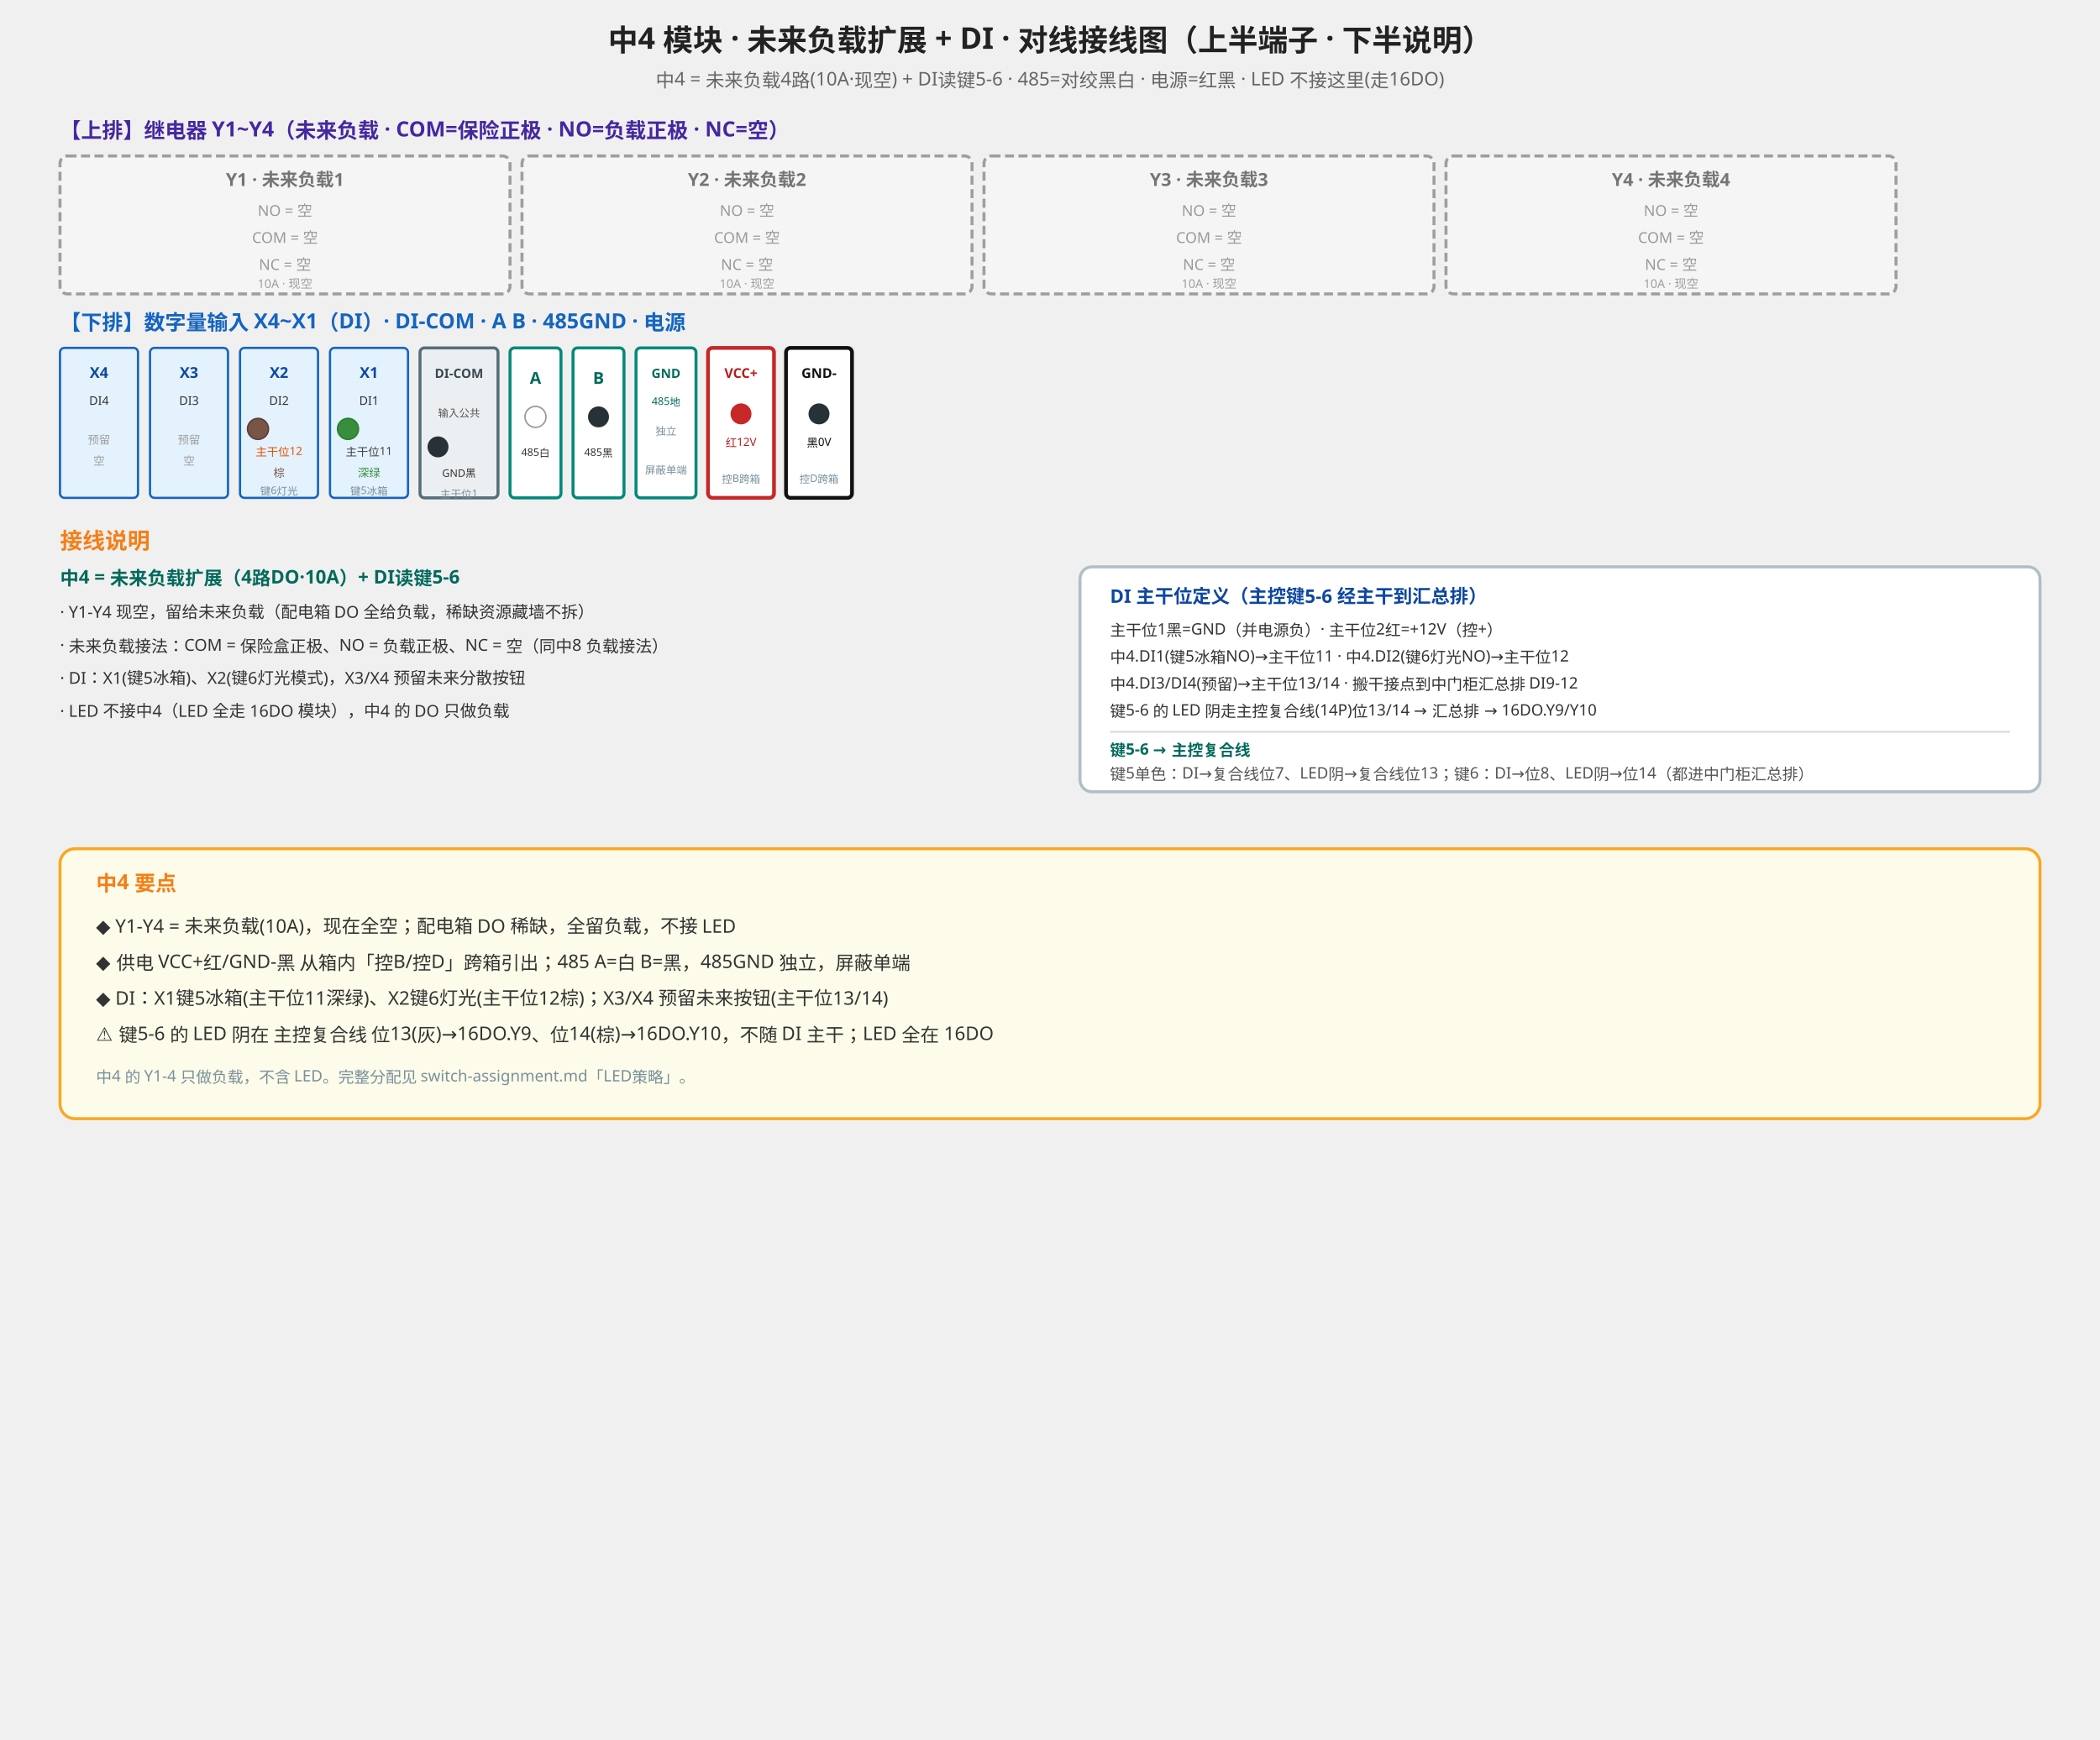
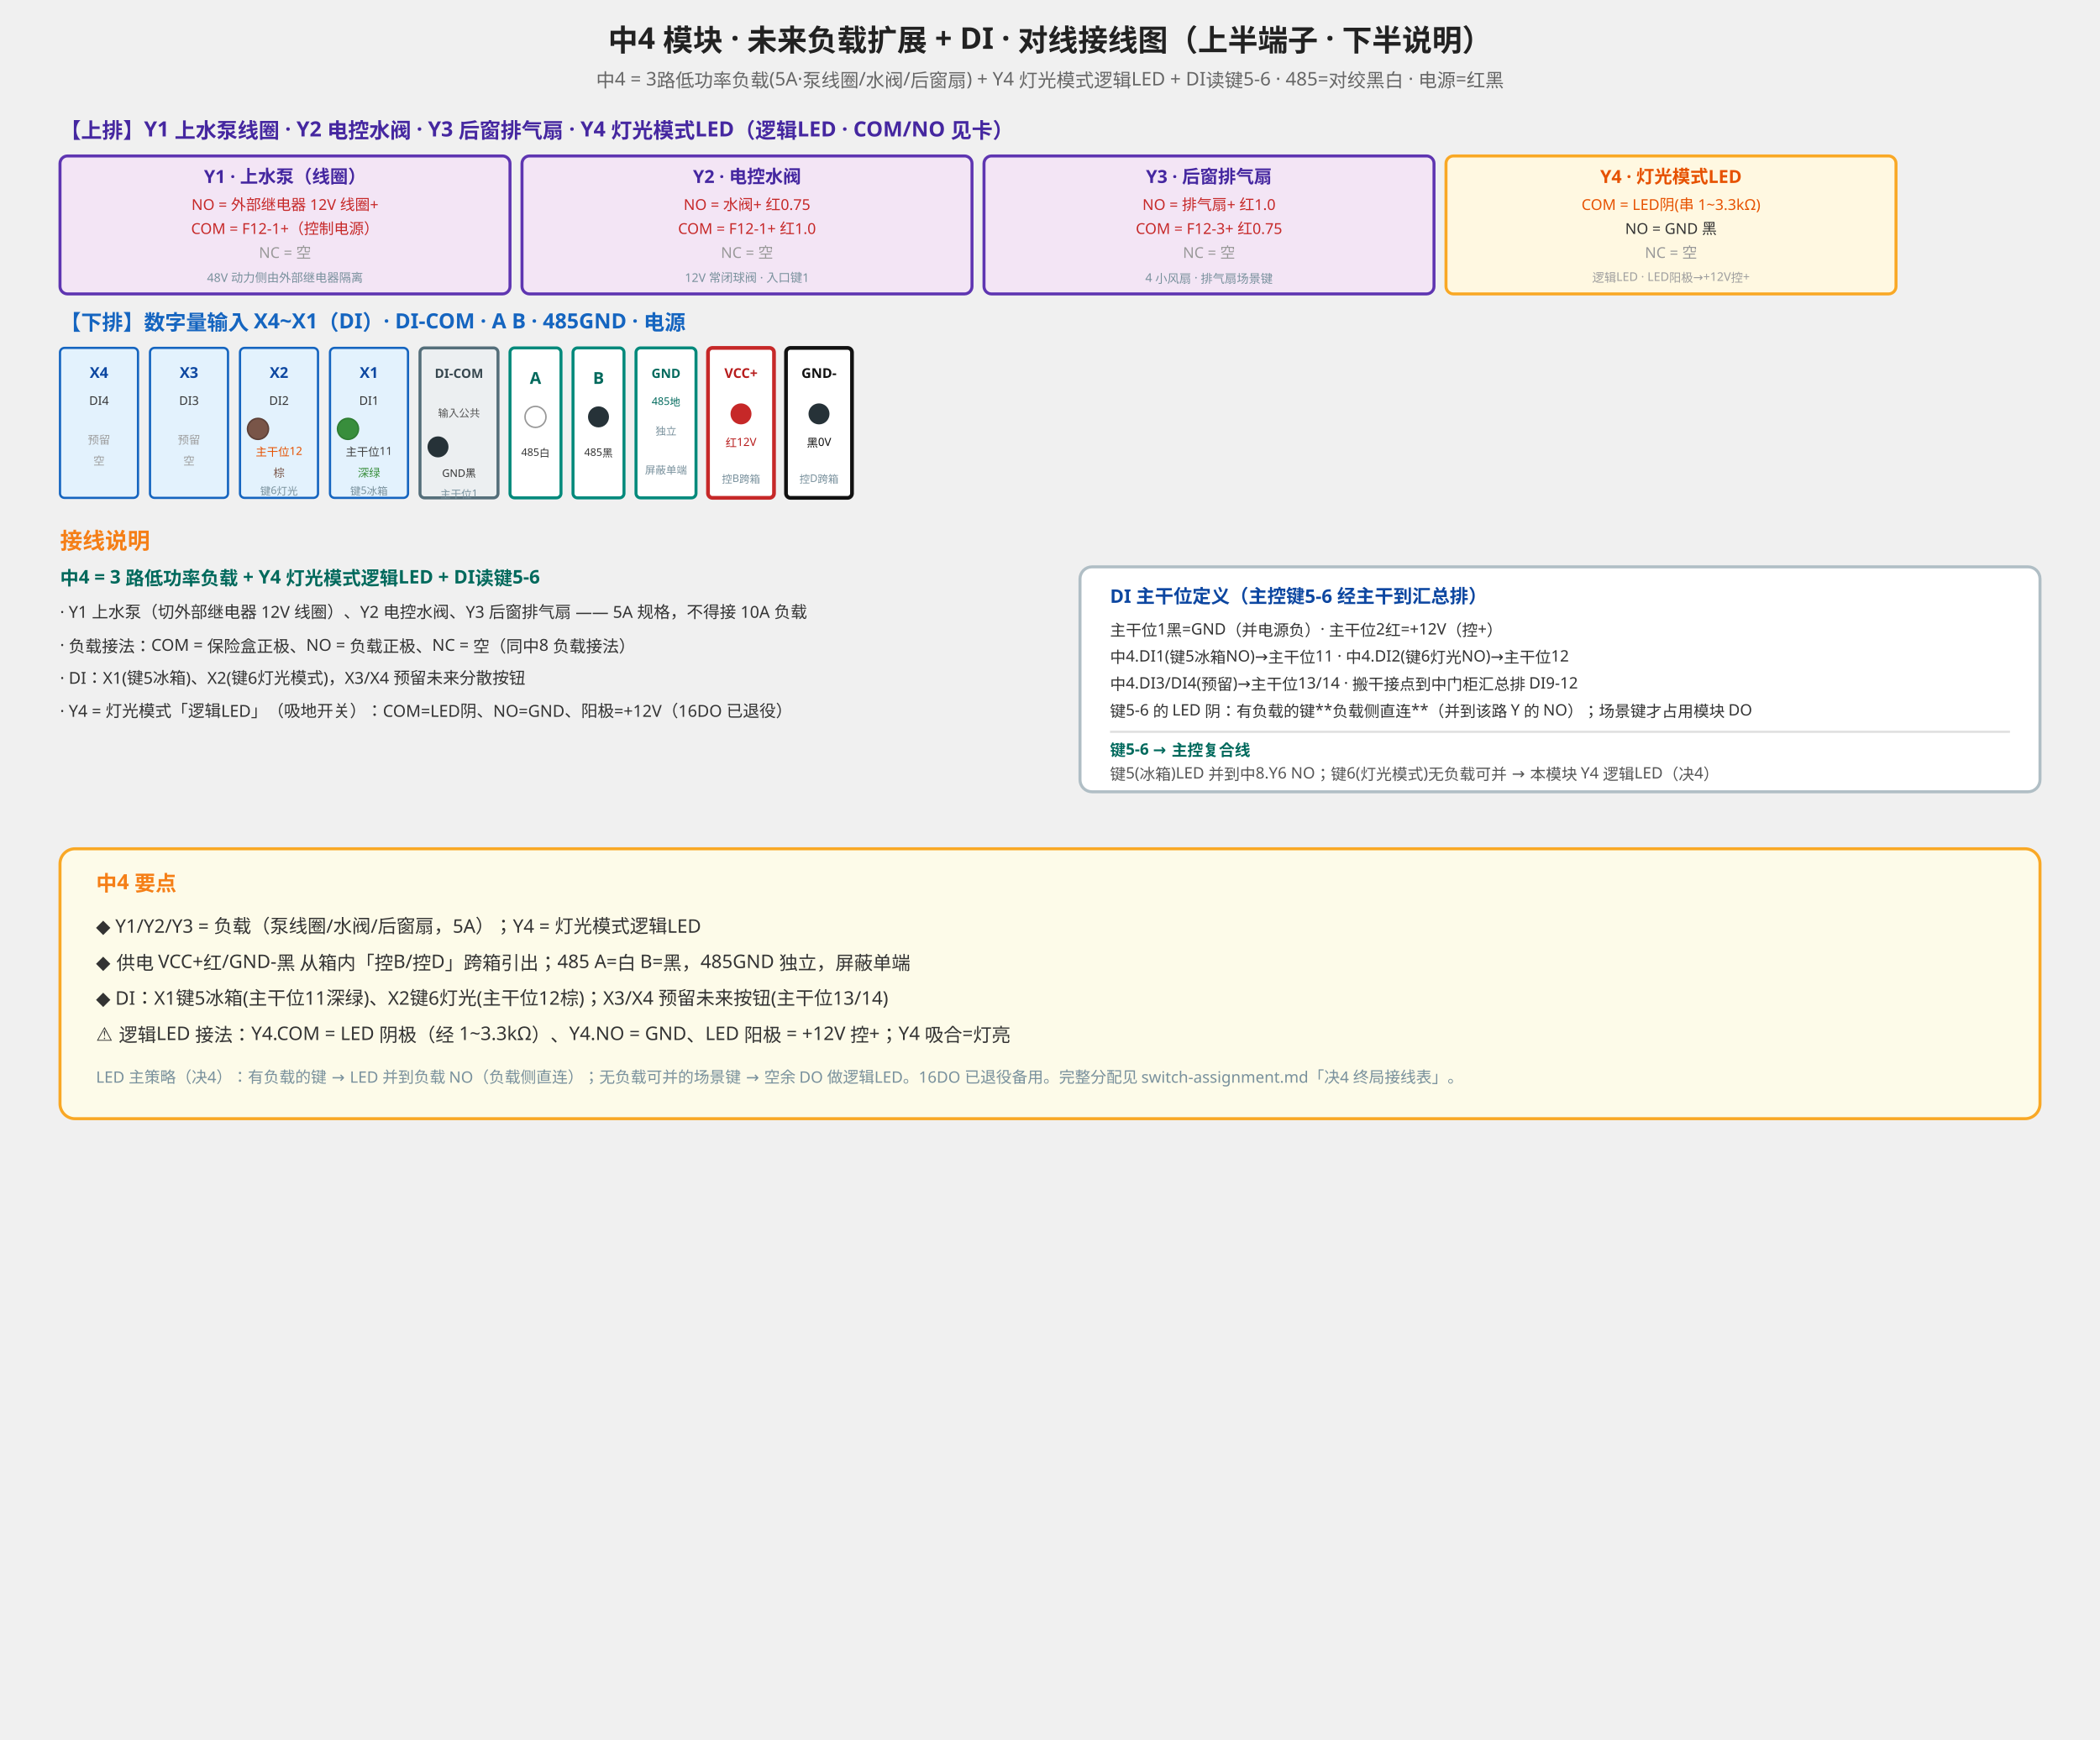
<svg xmlns="http://www.w3.org/2000/svg" viewBox="0 0 1400 1160" width="1400" height="1160" font-family="sans-serif">
  <defs>
    <marker id="arrow" viewBox="0 0 10 10" refX="9" refY="5" markerWidth="7" markerHeight="7" orient="auto-start-reverse">
      <path d="M0,0 L10,5 L0,10 z" fill="#333" />
    </marker>
  </defs>
  <text x="700" y="34" text-anchor="middle" font-size="20" font-weight="bold" fill="#222">中4 模块 · 未来负载扩展 + DI · 对线接线图（上半端子 · 下半说明）</text>
-   <text x="700" y="58" text-anchor="middle" font-size="12.5" fill="#666">中4 = 未来负载4路(10A·现空) + DI读键5-6 · 485=对绞黑白 · 电源=红黑 · LED 不接这里(走16DO)</text>
-   <text x="40" y="92" font-size="14" font-weight="bold" fill="#4527a0">【上排】继电器 Y1~Y4（未来负载 · COM=保险正极 · NO=负载正极 · NC=空）</text>
+   <text x="700" y="58" text-anchor="middle" font-size="12.5" fill="#666">中4 = 3路低功率负载(5A·泵线圈/水阀/后窗扇) + Y4 灯光模式逻辑LED + DI读键5-6 · 485=对绞黑白 · 电源=红黑</text>
+   <text x="40" y="92" font-size="14" font-weight="bold" fill="#4527a0">【上排】Y1 上水泵线圈 · Y2 电控水阀 · Y3 后窗排气扇 · Y4 灯光模式LED（逻辑LED · COM/NO 见卡）</text>
  <g font-size="10" text-anchor="middle">
-     <rect x="40" y="104" width="300" height="92" rx="5" fill="#f5f5f5" stroke="#9e9e9e" stroke-width="2" stroke-dasharray="6,3" />
-     <text x="190" y="124" font-size="12" font-weight="bold" fill="#757575">Y1 · 未来负载1</text>
-     <text x="190" y="144" fill="#999">NO = 空</text>
-     <text x="190" y="162" fill="#999">COM = 空</text>
-     <text x="190" y="180" fill="#999">NC = 空</text>
-     <text x="190" y="192" font-size="8" fill="#9e9e9e">10A · 现空</text>
-     <rect x="348" y="104" width="300" height="92" rx="5" fill="#f5f5f5" stroke="#9e9e9e" stroke-width="2" stroke-dasharray="6,3" />
-     <text x="498" y="124" font-size="12" font-weight="bold" fill="#757575">Y2 · 未来负载2</text>
-     <text x="498" y="144" fill="#999">NO = 空</text>
-     <text x="498" y="162" fill="#999">COM = 空</text>
-     <text x="498" y="180" fill="#999">NC = 空</text>
-     <text x="498" y="192" font-size="8" fill="#9e9e9e">10A · 现空</text>
-     <rect x="656" y="104" width="300" height="92" rx="5" fill="#f5f5f5" stroke="#9e9e9e" stroke-width="2" stroke-dasharray="6,3" />
-     <text x="806" y="124" font-size="12" font-weight="bold" fill="#757575">Y3 · 未来负载3</text>
-     <text x="806" y="144" fill="#999">NO = 空</text>
-     <text x="806" y="162" fill="#999">COM = 空</text>
-     <text x="806" y="180" fill="#999">NC = 空</text>
-     <text x="806" y="192" font-size="8" fill="#9e9e9e">10A · 现空</text>
-     <rect x="964" y="104" width="300" height="92" rx="5" fill="#f5f5f5" stroke="#9e9e9e" stroke-width="2" stroke-dasharray="6,3" />
-     <text x="1114" y="124" font-size="12" font-weight="bold" fill="#757575">Y4 · 未来负载4</text>
-     <text x="1114" y="144" fill="#999">NO = 空</text>
-     <text x="1114" y="162" fill="#999">COM = 空</text>
-     <text x="1114" y="180" fill="#999">NC = 空</text>
-     <text x="1114" y="192" font-size="8" fill="#9e9e9e">10A · 现空</text>
+     <rect x="40" y="104" width="300" height="92" rx="5" fill="#f3e5f5" stroke="#5e35b1" stroke-width="2" />
+     <text x="190" y="122" font-size="12" font-weight="bold" fill="#4527a0">Y1 · 上水泵（线圈）</text>
+     <text x="190" y="140" fill="#c62828">NO = 外部继电器 12V 线圈+</text>
+     <text x="190" y="156" fill="#c62828">COM = F12-1+（控制电源）</text>
+     <text x="190" y="172" fill="#999">NC = 空</text>
+     <text x="190" y="188" font-size="8" fill="#78909c">48V 动力侧由外部继电器隔离</text>
+     <rect x="348" y="104" width="300" height="92" rx="5" fill="#f3e5f5" stroke="#5e35b1" stroke-width="2" />
+     <text x="498" y="122" font-size="12" font-weight="bold" fill="#4527a0">Y2 · 电控水阀</text>
+     <text x="498" y="140" fill="#c62828">NO = 水阀+ 红0.75</text>
+     <text x="498" y="156" fill="#c62828">COM = F12-1+ 红1.0</text>
+     <text x="498" y="172" fill="#999">NC = 空</text>
+     <text x="498" y="188" font-size="8" fill="#78909c">12V 常闭球阀 · 入口键1</text>
+     <rect x="656" y="104" width="300" height="92" rx="5" fill="#f3e5f5" stroke="#5e35b1" stroke-width="2" />
+     <text x="806" y="122" font-size="12" font-weight="bold" fill="#4527a0">Y3 · 后窗排气扇</text>
+     <text x="806" y="140" fill="#c62828">NO = 排气扇+ 红1.0</text>
+     <text x="806" y="156" fill="#c62828">COM = F12-3+ 红0.75</text>
+     <text x="806" y="172" fill="#999">NC = 空</text>
+     <text x="806" y="188" font-size="8" fill="#78909c">4 小风扇 · 排气扇场景键</text>
+     <rect x="964" y="104" width="300" height="92" rx="5" fill="#fff8e1" stroke="#f9a825" stroke-width="2" />
+     <text x="1114" y="122" font-size="12" font-weight="bold" fill="#e65100">Y4 · 灯光模式LED</text>
+     <text x="1114" y="140" fill="#e65100">COM = LED阴(串 1~3.3kΩ)</text>
+     <text x="1114" y="156" fill="#333">NO = GND 黑</text>
+     <text x="1114" y="172" fill="#999">NC = 空</text>
+     <text x="1114" y="188" font-size="8" fill="#9e9e9e">逻辑LED · LED阳极→+12V控+</text>
  </g>
  <text x="40" y="220" font-size="14" font-weight="bold" fill="#1565c0">【下排】数字量输入 X4~X1（DI）· DI-COM · A B · 485GND · 电源</text>
  <g font-size="9" text-anchor="middle">
    <rect x="40" y="232" width="52" height="100" rx="3" fill="#e3f2fd" stroke="#1565c0" stroke-width="1.5" />
    <text x="66" y="252" font-size="10" font-weight="bold" fill="#0d47a1">X4</text>
    <text x="66" y="270" font-size="8" fill="#333">DI4</text>
    <text x="66" y="296" font-size="7.5" fill="#9e9e9e">预留</text>
    <text x="66" y="310" font-size="7.5" fill="#9e9e9e">空</text>
    <rect x="100" y="232" width="52" height="100" rx="3" fill="#e3f2fd" stroke="#1565c0" stroke-width="1.5" />
    <text x="126" y="252" font-size="10" font-weight="bold" fill="#0d47a1">X3</text>
    <text x="126" y="270" font-size="8" fill="#333">DI3</text>
    <text x="126" y="296" font-size="7.5" fill="#9e9e9e">预留</text>
    <text x="126" y="310" font-size="7.5" fill="#9e9e9e">空</text>
    <rect x="160" y="232" width="52" height="100" rx="3" fill="#e3f2fd" stroke="#1565c0" stroke-width="1.5" />
    <text x="186" y="252" font-size="10" font-weight="bold" fill="#0d47a1">X2</text>
    <text x="186" y="270" font-size="8" fill="#333">DI2</text>
    <circle cx="172" cy="286" r="7" fill="#795548" stroke="#5d4037" />
    <text x="186" y="304" font-size="7.5" fill="#e65100">主干位12</text>
    <text x="186" y="318" font-size="7.5" fill="#795548">棕</text>
    <text x="186" y="330" font-size="7" fill="#78909c">键6灯光</text>
    <rect x="220" y="232" width="52" height="100" rx="3" fill="#e3f2fd" stroke="#1565c0" stroke-width="1.5" />
    <text x="246" y="252" font-size="10" font-weight="bold" fill="#0d47a1">X1</text>
    <text x="246" y="270" font-size="8" fill="#333">DI1</text>
    <circle cx="232" cy="286" r="7" fill="#388e3c" stroke="#2e7d32" />
    <text x="246" y="304" font-size="7.5" fill="#424242">主干位11</text>
    <text x="246" y="318" font-size="7.5" fill="#388e3c">深绿</text>
    <text x="246" y="330" font-size="7" fill="#78909c">键5冰箱</text>
    <rect x="280" y="232" width="52" height="100" rx="3" fill="#eceff1" stroke="#546e7a" stroke-width="2" />
    <text x="306" y="252" font-size="8.5" font-weight="bold" fill="#37474f">DI-COM</text>
    <text x="306" y="278" font-size="7" fill="#555">输入公共</text>
    <circle cx="292" cy="298" r="7" fill="#263238" />
    <text x="306" y="318" font-size="7" fill="#333">GND黑</text>
    <text x="306" y="332" font-size="7" fill="#78909c">主干位1</text>
    <rect x="340" y="232" width="34" height="100" rx="3" fill="#fff" stroke="#00897b" stroke-width="2" />
    <text x="357" y="256" font-size="11" font-weight="bold" fill="#00695c">A</text>
    <circle cx="357" cy="278" r="7" fill="#ffffff" stroke="#999" />
    <text x="357" y="304" font-size="7" fill="#333">485白</text>
    <rect x="382" y="232" width="34" height="100" rx="3" fill="#fff" stroke="#00897b" stroke-width="2" />
    <text x="399" y="256" font-size="11" font-weight="bold" fill="#00695c">B</text>
    <circle cx="399" cy="278" r="7" fill="#263238" />
    <text x="399" y="304" font-size="7" fill="#333">485黑</text>
    <rect x="424" y="232" width="40" height="100" rx="3" fill="#fff" stroke="#00897b" stroke-width="2" />
    <text x="444" y="252" font-size="8.5" font-weight="bold" fill="#00695c">GND</text>
    <text x="444" y="270" font-size="7" fill="#00695c">485地</text>
    <text x="444" y="290" font-size="7" fill="#78909c">独立</text>
    <text x="444" y="316" font-size="7" fill="#78909c">屏蔽单端</text>
    <rect x="472" y="232" width="44" height="100" rx="3" fill="#fff" stroke="#c62828" stroke-width="2.5" />
    <text x="494" y="252" font-size="9" font-weight="bold" fill="#b71c1c">VCC+</text>
    <circle cx="494" cy="276" r="7" fill="#c62828" />
    <text x="494" y="298" font-size="7.5" fill="#b71c1c">红12V</text>
    <text x="494" y="322" font-size="7" fill="#78909c">控B跨箱</text>
    <rect x="524" y="232" width="44" height="100" rx="3" fill="#fff" stroke="#111" stroke-width="2.5" />
    <text x="546" y="252" font-size="9" font-weight="bold" fill="#111">GND-</text>
    <circle cx="546" cy="276" r="7" fill="#263238" />
    <text x="546" y="298" font-size="7.5" fill="#111">黑0V</text>
    <text x="546" y="322" font-size="7" fill="#78909c">控D跨箱</text>
  </g>
  <text x="40" y="366" font-size="15" font-weight="bold" fill="#f57f17">接线说明</text>
  <g font-size="11" fill="#333">
-     <text x="40" y="390" font-size="12.5" font-weight="bold" fill="#00695c">中4 = 未来负载扩展（4路DO·10A）+ DI读键5-6</text>
-     <text x="40" y="412">· Y1-Y4 现空，留给未来负载（配电箱 DO 全给负载，稀缺资源藏墙不拆）</text>
-     <text x="40" y="434">· 未来负载接法：COM = 保险盒正极、NO = 负载正极、NC = 空（同中8 负载接法）</text>
+     <text x="40" y="390" font-size="12.5" font-weight="bold" fill="#00695c">中4 = 3 路低功率负载 + Y4 灯光模式逻辑LED + DI读键5-6</text>
+     <text x="40" y="412">· Y1 上水泵（切外部继电器 12V 线圈）、Y2 电控水阀、Y3 后窗排气扇 —— 5A 规格，不得接 10A 负载</text>
+     <text x="40" y="434">· 负载接法：COM = 保险盒正极、NO = 负载正极、NC = 空（同中8 负载接法）</text>
    <text x="40" y="456">· DI：X1(键5冰箱)、X2(键6灯光模式)，X3/X4 预留未来分散按钮</text>
-     <text x="40" y="478">· LED 不接中4（LED 全走 16DO 模块），中4 的 DO 只做负载</text>
+     <text x="40" y="478">· Y4 = 灯光模式「逻辑LED」（吸地开关）：COM=LED阴、NO=GND、阳极=+12V（16DO 已退役）</text>
  </g>
  <rect x="720" y="378" width="640" height="150" rx="8" fill="#ffffff" stroke="#b0bec5" stroke-width="2" />
  <text x="740" y="402" font-size="12.5" font-weight="bold" fill="#0d47a1">DI 主干位定义（主控键5-6 经主干到汇总排）</text>
  <g font-size="10.5" fill="#333">
    <text x="740" y="424">主干位1黑=GND（并电源负）· 主干位2红=+12V（控+）</text>
    <text x="740" y="442">中4.DI1(键5冰箱NO)→主干位11 · 中4.DI2(键6灯光NO)→主干位12</text>
    <text x="740" y="460">中4.DI3/DI4(预留)→主干位13/14 · 搬干接点到中门柜汇总排 DI9-12</text>
-     <text x="740" y="478">键5-6 的 LED 阴走主控复合线(14P)位13/14 → 汇总排 → 16DO.Y9/Y10</text>
+     <text x="740" y="478">键5-6 的 LED 阴：有负载的键**负载侧直连**（并到该路 Y 的 NO）；场景键才占用模块 DO</text>
    <line x1="740" y1="488" x2="1340" y2="488" stroke="#e0e0e0" stroke-width="1.5" />
    <text x="740" y="504" font-size="10.5" font-weight="bold" fill="#00695c">键5-6 → 主控复合线</text>
-     <text x="740" y="520" fill="#555">键5单色：DI→复合线位7、LED阴→复合线位13；键6：DI→位8、LED阴→位14（都进中门柜汇总排）</text>
+     <text x="740" y="520" fill="#555">键5(冰箱)LED 并到中8.Y6 NO；键6(灯光模式)无负载可并 → 本模块 Y4 逻辑LED（决4）</text>
  </g>
  <rect x="40" y="566" width="1320" height="180" rx="10" fill="#fffde7" fill-opacity="0.85" stroke="#f9a825" stroke-width="2" />
  <text x="64" y="594" font-size="14" font-weight="bold" fill="#f57f17">中4 要点</text>
-   <text x="64" y="622" font-size="12.5" fill="#333">◆ Y1-Y4 = 未来负载(10A)，现在全空；配电箱 DO 稀缺，全留负载，不接 LED</text>
+   <text x="64" y="622" font-size="12.5" fill="#333">◆ Y1/Y2/Y3 = 负载（泵线圈/水阀/后窗扇，5A）；Y4 = 灯光模式逻辑LED</text>
  <text x="64" y="646" font-size="12.5" fill="#333">◆ 供电 VCC+红/GND-黑 从箱内「控B/控D」跨箱引出；485 A=白 B=黑，485GND 独立，屏蔽单端</text>
  <text x="64" y="670" font-size="12.5" fill="#333">◆ DI：X1键5冰箱(主干位11深绿)、X2键6灯光(主干位12棕)；X3/X4 预留未来按钮(主干位13/14)</text>
-   <text x="64" y="694" font-size="12.5" fill="#333">⚠ 键5-6 的 LED 阴在 主控复合线 位13(灰)→16DO.Y9、位14(棕)→16DO.Y10，不随 DI 主干；LED 全在 16DO</text>
-   <text x="64" y="722" font-size="10.5" fill="#78909c">中4 的 Y1-4 只做负载，不含 LED。完整分配见 switch-assignment.md「LED策略」。</text>
+   <text x="64" y="694" font-size="12.5" fill="#333">⚠ 逻辑LED 接法：Y4.COM = LED 阴极（经 1~3.3kΩ）、Y4.NO = GND、LED 阳极 = +12V 控+；Y4 吸合=灯亮</text>
+   <text x="64" y="722" font-size="10.5" fill="#78909c">LED 主策略（决4）：有负载的键 → LED 并到负载 NO（负载侧直连）；无负载可并的场景键 → 空余 DO 做逻辑LED。16DO 已退役备用。完整分配见 switch-assignment.md「决4 终局接线表」。</text>
</svg>
